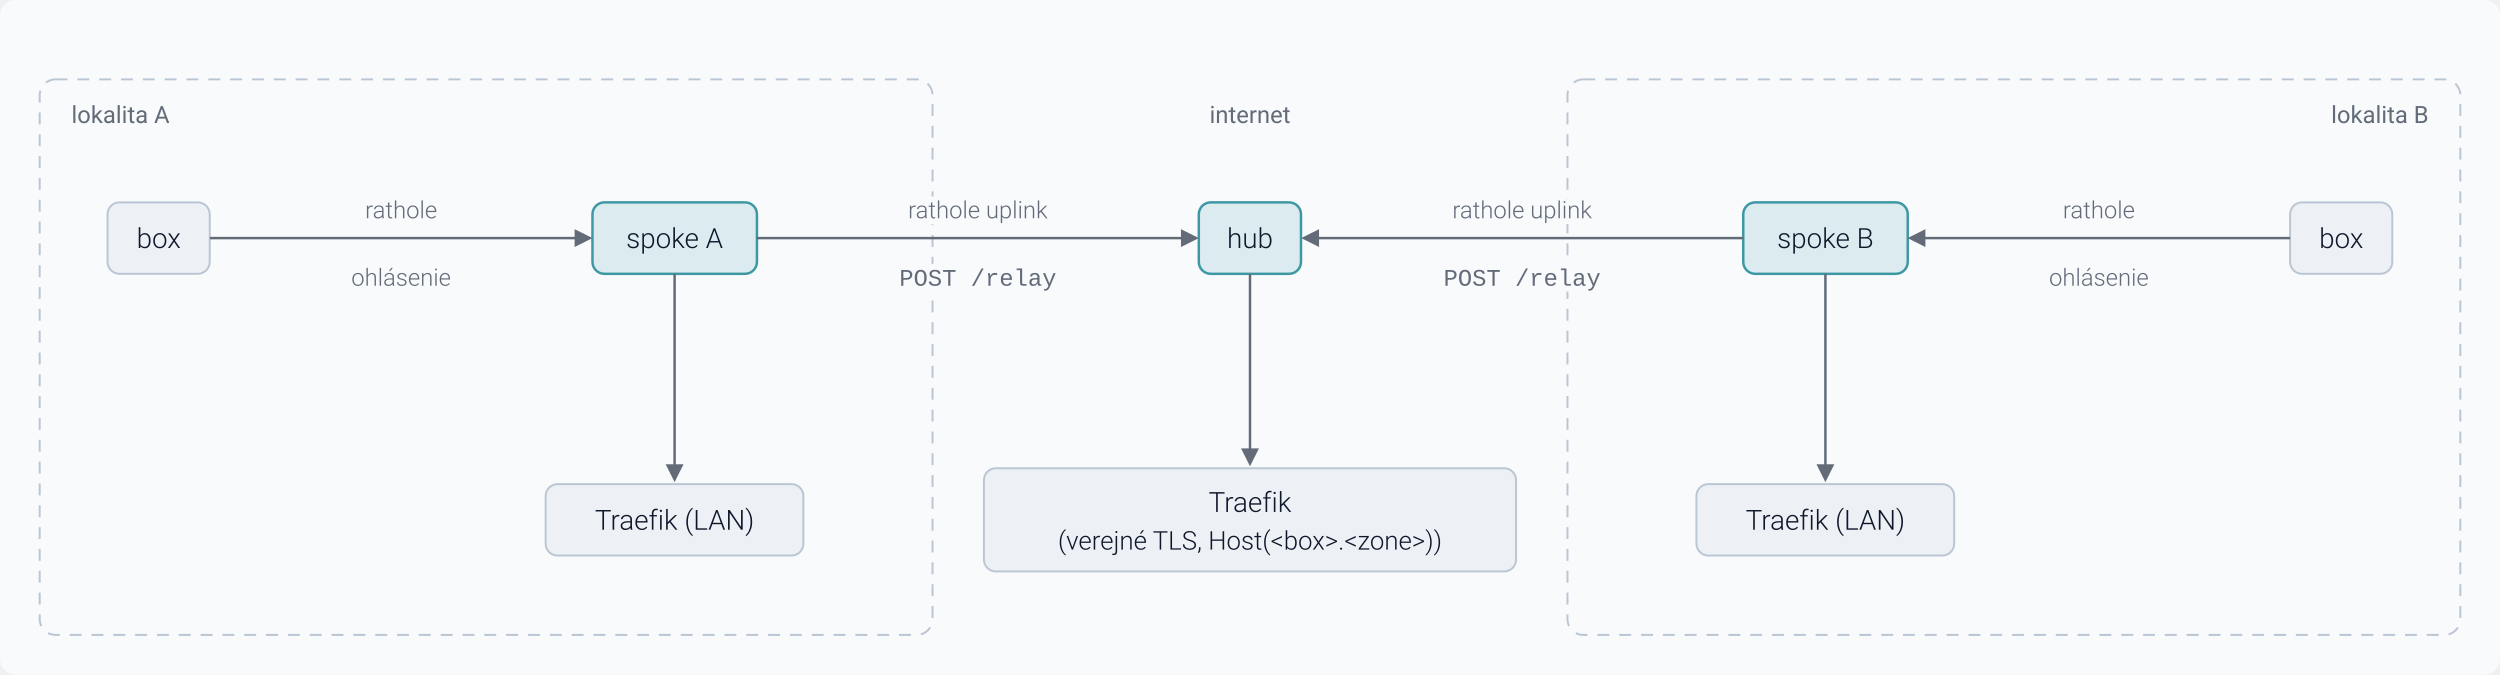
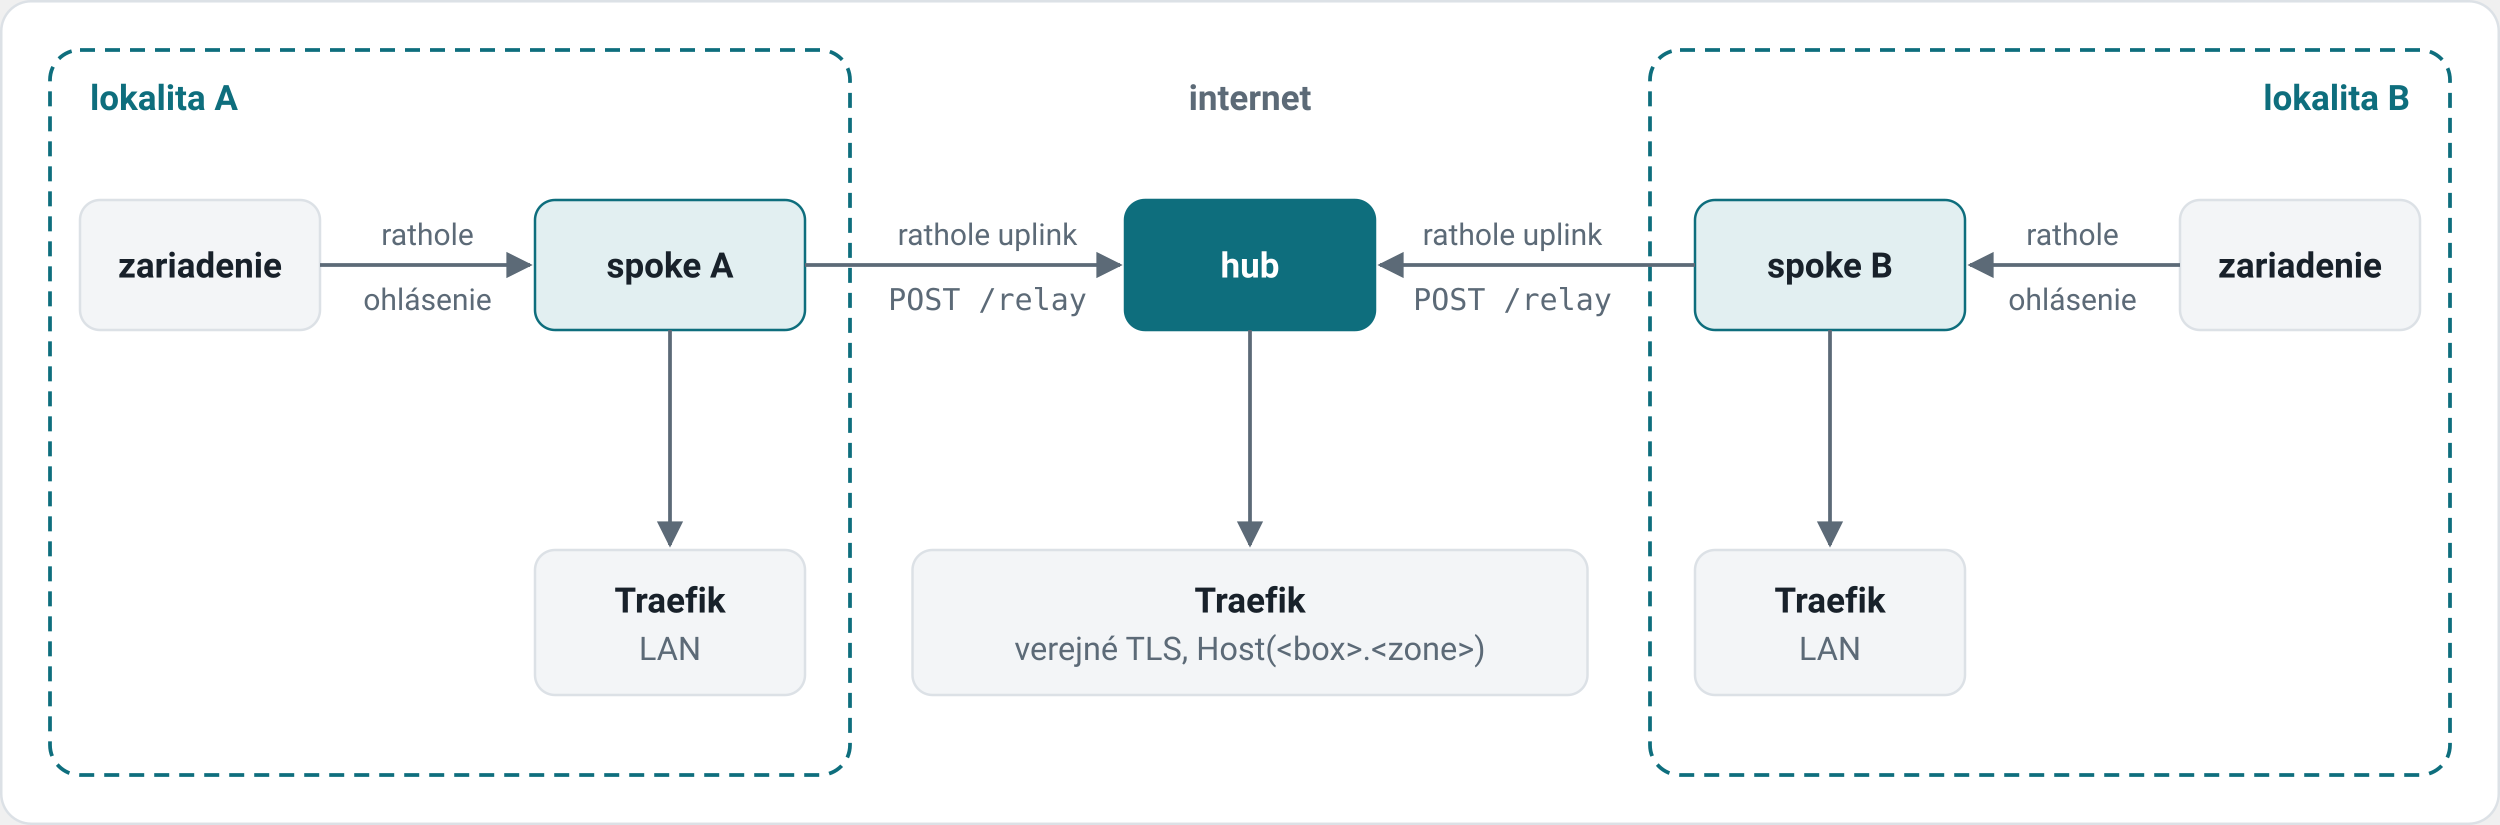
- <svg xmlns="http://www.w3.org/2000/svg" viewBox="0 0 1260 340" width="1260" height="340" role="img" aria-label="Federácia edge: dve lokality prepojené cez hub">
-   <style>
- /* The handbook's Docusaurus theme: the LosOS desktop theme
-    (handbook/src/css/derisk-theme.css, derisk-light and derisk-dark). */
- .bg{fill:#f8fafc}.node{fill:#edf1f6;stroke:#bbc6d4;stroke-width:1}
- .key{fill:#dcebef;stroke:#3d98a3;stroke-width:1.25}
- .zone{fill:none;stroke:#bbc6d4;stroke-width:1;stroke-dasharray:6 5}
- text{font-family:Ubuntu,ui-sans-serif,system-ui,-apple-system,'Segoe UI',Roboto,'Helvetica Neue',Arial,sans-serif;font-weight:300;fill:#0f172a;font-size:14px}
- .zl{fill:#636b79;font-size:12px;font-weight:400}
- .lbl{fill:#636b79;font-size:12px;paint-order:stroke;stroke:#f8fafc;stroke-width:6px;stroke-linejoin:round}
- .mono{font-family:Hack,ui-monospace,SFMono-Regular,'SF Mono',Menlo,Consolas,'Liberation Mono',monospace;font-weight:400;font-size:12px}
- .ln{stroke:#636b79;stroke-width:1.25;fill:none}.ah{fill:#636b79}
- .tun{stroke:#3d98a3;stroke-width:5;fill:none}.tun2{stroke:#f8fafc;stroke-width:2;fill:none}.aht{fill:#3d98a3}
- @media (prefers-color-scheme:dark){.bg{fill:#0a0e12}.node{fill:#141b22;stroke:#2c3a47}
- .key{fill:#13272c;stroke:#48b3c0}.zone{stroke:#2c3a47}text{fill:#e2e8f0}.zl,.lbl{fill:#949ba4}.lbl{stroke:#0a0e12}
- .ln{stroke:#949ba4}.ah{fill:#949ba4}.tun{stroke:#48b3c0}.tun2{stroke:#0a0e12}.aht{fill:#48b3c0}}
- </style>
-   <rect class="bg" width="1260" height="340" rx="8" />
-   <rect class="zone" x="20" y="40" width="450" height="280" rx="8" />
-   <rect class="zone" x="790" y="40" width="450" height="280" rx="8" />
-   <text class="zl" x="36" y="62">lokalita A</text>
-   <text class="zl" x="1224" y="62" text-anchor="end">lokalita B</text>
-   <text class="zl" x="630" y="62" text-anchor="middle">internet</text>
-   <rect class="node" x="54.2" y="102.0" width="51.5" height="36" rx="6" />
-   <text x="80" y="125" text-anchor="middle">box</text>
-   <rect class="key" x="298.6" y="102.0" width="82.9" height="36" rx="6" />
-   <text x="340" y="125" text-anchor="middle">spoke A</text>
-   <rect class="key" x="604.2" y="102.0" width="51.5" height="36" rx="6" />
-   <text x="630" y="125" text-anchor="middle">hub</text>
-   <rect class="key" x="878.6" y="102.0" width="82.9" height="36" rx="6" />
-   <text x="920" y="125" text-anchor="middle">spoke B</text>
-   <rect class="node" x="1154.2" y="102.0" width="51.5" height="36" rx="6" />
-   <text x="1180" y="125" text-anchor="middle">box</text>
-   <path class="ln" d="M105.8,120.0 L291.4,120.0" />
-   <polygon class="ah" points="298.6,120.0 289.6,115.5 289.6,124.5" />
-   <text class="lbl" x="202.16" y="110" text-anchor="middle">rathole</text>
-   <text class="lbl" x="202.16" y="144" text-anchor="middle">ohlásenie</text>
-   <path class="ln" d="M381.4,120.0 L597.0,120.0" />
-   <polygon class="ah" points="604.2,120.0 595.2,115.5 595.2,124.5" />
-   <text class="lbl" x="492.84" y="110" text-anchor="middle">rathole uplink</text>
-   <text class="lbl mono" x="492.84" y="144" text-anchor="middle">POST /relay</text>
-   <path class="ln" d="M878.6,120.0 L663.0,120.0" />
-   <polygon class="ah" points="655.8,120.0 664.8,124.5 664.8,115.5" />
-   <text class="lbl" x="767.16" y="110" text-anchor="middle">rathole uplink</text>
-   <text class="lbl mono" x="767.16" y="144" text-anchor="middle">POST /relay</text>
-   <path class="ln" d="M1154.2,120.0 L968.6,120.0" />
-   <polygon class="ah" points="961.4,120.0 970.4,124.5 970.4,115.5" />
-   <text class="lbl" x="1057.84" y="110" text-anchor="middle">rathole</text>
-   <text class="lbl" x="1057.84" y="144" text-anchor="middle">ohlásenie</text>
-   <path class="ln" d="M340.0,138.0 L340.0,235.8" />
-   <polygon class="ah" points="340.0,243.0 344.5,234.0 335.5,234.0" />
-   <rect class="node" x="275.0" y="244.0" width="129.9" height="36" rx="6" />
-   <text x="340" y="267" text-anchor="middle">Traefik (LAN)</text>
-   <path class="ln" d="M630.0,138.0 L630.0,227.8" />
-   <polygon class="ah" points="630.0,235.0 634.5,226.0 625.5,226.0" />
-   <rect class="node" x="495.9" y="236.0" width="268.2" height="52" rx="6" />
-   <text x="630" y="258" text-anchor="middle">Traefik</text>
-   <text x="630" y="277" text-anchor="middle" style="font-size:13px">(verejné TLS, Host(&lt;box&gt;.&lt;zone&gt;))</text>
-   <path class="ln" d="M920.0,138.0 L920.0,235.8" />
-   <polygon class="ah" points="920.0,243.0 924.5,234.0 915.5,234.0" />
-   <rect class="node" x="855.0" y="244.0" width="129.9" height="36" rx="6" />
-   <text x="920" y="267" text-anchor="middle">Traefik (LAN)</text>
+ <svg xmlns="http://www.w3.org/2000/svg" width="1000" height="330" viewBox="0 0 1000 330" font-family="system-ui, -apple-system, 'Segoe UI', Roboto, 'DejaVu Sans', sans-serif" font-size="14" fill="#18212a">
+   <defs>
+     <marker id="ar" viewBox="0 0 10 10" refX="9" refY="5" markerWidth="7" markerHeight="7" orient="auto-start-reverse">
+       <path d="M0 0L10 5L0 10z" fill="#5c6a77" />
+     </marker>
+     <marker id="at" viewBox="0 0 10 10" refX="9" refY="5" markerWidth="4" markerHeight="4" orient="auto-start-reverse">
+       <path d="M0 0L10 5L0 10z" fill="#0e6e7d" />
+     </marker>
+   </defs>
+   <rect x="0.5" y="0.5" width="999" height="329" rx="12" fill="#ffffff" stroke="#dce1e6" />
+   <rect x="20" y="20" width="320" height="290" rx="12" fill="none" stroke="#0e6e7d" stroke-width="1.5" stroke-dasharray="6 4" />
+   <text x="36" y="44" text-anchor="start" fill="#0e6e7d" font-weight="650">lokalita A</text>
+   <rect x="660" y="20" width="320" height="290" rx="12" fill="none" stroke="#0e6e7d" stroke-width="1.5" stroke-dasharray="6 4" />
+   <text x="964" y="44" text-anchor="end" fill="#0e6e7d" font-weight="650">lokalita B</text>
+   <text x="500" y="44" text-anchor="middle" fill="#5c6a77" font-weight="650">internet</text>
+   <rect x="32" y="80" width="96" height="52" rx="8" fill="#f3f5f7" stroke="#dce1e6" stroke-width="1" />
+   <text x="80.0" y="111.0" text-anchor="middle" font-weight="650" fill="#18212a">zariadenie</text>
+   <rect x="214" y="80" width="108" height="52" rx="8" fill="#e2eff1" stroke="#0e6e7d" stroke-width="1" />
+   <text x="268.0" y="111.0" text-anchor="middle" font-weight="650" fill="#18212a">spoke A</text>
+   <rect x="450" y="80" width="100" height="52" rx="8" fill="#0e6e7d" stroke="#0e6e7d" stroke-width="1" />
+   <text x="500.0" y="111.0" text-anchor="middle" font-weight="650" fill="#ffffff">hub</text>
+   <rect x="678" y="80" width="108" height="52" rx="8" fill="#e2eff1" stroke="#0e6e7d" stroke-width="1" />
+   <text x="732.0" y="111.0" text-anchor="middle" font-weight="650" fill="#18212a">spoke B</text>
+   <rect x="872" y="80" width="96" height="52" rx="8" fill="#f3f5f7" stroke="#dce1e6" stroke-width="1" />
+   <text x="920.0" y="111.0" text-anchor="middle" font-weight="650" fill="#18212a">zariadenie</text>
+   <line x1="128" y1="106.0" x2="212" y2="106.0" fill="none" stroke="#5c6a77" stroke-width="1.5" marker-end="url(#ar)" />
+   <line x1="322" y1="106.0" x2="448" y2="106.0" fill="none" stroke="#5c6a77" stroke-width="1.5" marker-end="url(#ar)" />
+   <line x1="678" y1="106.0" x2="552" y2="106.0" fill="none" stroke="#5c6a77" stroke-width="1.5" marker-end="url(#ar)" />
+   <line x1="872" y1="106.0" x2="788" y2="106.0" fill="none" stroke="#5c6a77" stroke-width="1.5" marker-end="url(#ar)" />
+   <text x="171" y="98.0" text-anchor="middle" fill="#5c6a77" font-size="12" stroke="#ffffff" stroke-width="5" stroke-linejoin="round" paint-order="stroke">rathole</text>
+   <text x="171" y="124.0" text-anchor="middle" fill="#5c6a77" font-size="12" stroke="#ffffff" stroke-width="5" stroke-linejoin="round" paint-order="stroke">ohlásenie</text>
+   <text x="395" y="98.0" text-anchor="middle" fill="#5c6a77" font-size="12" stroke="#ffffff" stroke-width="5" stroke-linejoin="round" paint-order="stroke">rathole uplink</text>
+   <text x="395" y="124.0" text-anchor="middle" fill="#5c6a77" font-size="12" font-family="ui-monospace, SFMono-Regular, Menlo, Consolas, 'DejaVu Sans Mono', monospace" stroke="#ffffff" stroke-width="5" stroke-linejoin="round" paint-order="stroke">POST /relay</text>
+   <text x="605" y="98.0" text-anchor="middle" fill="#5c6a77" font-size="12" stroke="#ffffff" stroke-width="5" stroke-linejoin="round" paint-order="stroke">rathole uplink</text>
+   <text x="605" y="124.0" text-anchor="middle" fill="#5c6a77" font-size="12" font-family="ui-monospace, SFMono-Regular, Menlo, Consolas, 'DejaVu Sans Mono', monospace" stroke="#ffffff" stroke-width="5" stroke-linejoin="round" paint-order="stroke">POST /relay</text>
+   <text x="829" y="98.0" text-anchor="middle" fill="#5c6a77" font-size="12" stroke="#ffffff" stroke-width="5" stroke-linejoin="round" paint-order="stroke">rathole</text>
+   <text x="829" y="124.0" text-anchor="middle" fill="#5c6a77" font-size="12" stroke="#ffffff" stroke-width="5" stroke-linejoin="round" paint-order="stroke">ohlásenie</text>
+   <line x1="268" y1="132" x2="268" y2="218" fill="none" stroke="#5c6a77" stroke-width="1.5" marker-end="url(#ar)" />
+   <line x1="500" y1="132" x2="500" y2="218" fill="none" stroke="#5c6a77" stroke-width="1.5" marker-end="url(#ar)" />
+   <line x1="732" y1="132" x2="732" y2="218" fill="none" stroke="#5c6a77" stroke-width="1.5" marker-end="url(#ar)" />
+   <rect x="214" y="220" width="108" height="58" rx="8" fill="#f3f5f7" stroke="#dce1e6" stroke-width="1" />
+   <text x="268.0" y="245.0" text-anchor="middle" font-weight="650" fill="#18212a">Traefik</text>
+   <text x="268.0" y="264.0" text-anchor="middle" fill="#5c6a77" font-size="13">LAN</text>
+   <rect x="365" y="220" width="270" height="58" rx="8" fill="#f3f5f7" stroke="#dce1e6" stroke-width="1" />
+   <text x="500.0" y="245.0" text-anchor="middle" font-weight="650" fill="#18212a">Traefik</text>
+   <text x="500.0" y="264.0" text-anchor="middle" fill="#5c6a77" font-size="13">verejné TLS, Host(&lt;box&gt;.&lt;zone&gt;)</text>
+   <rect x="678" y="220" width="108" height="58" rx="8" fill="#f3f5f7" stroke="#dce1e6" stroke-width="1" />
+   <text x="732.0" y="245.0" text-anchor="middle" font-weight="650" fill="#18212a">Traefik</text>
+   <text x="732.0" y="264.0" text-anchor="middle" fill="#5c6a77" font-size="13">LAN</text>
</svg>
